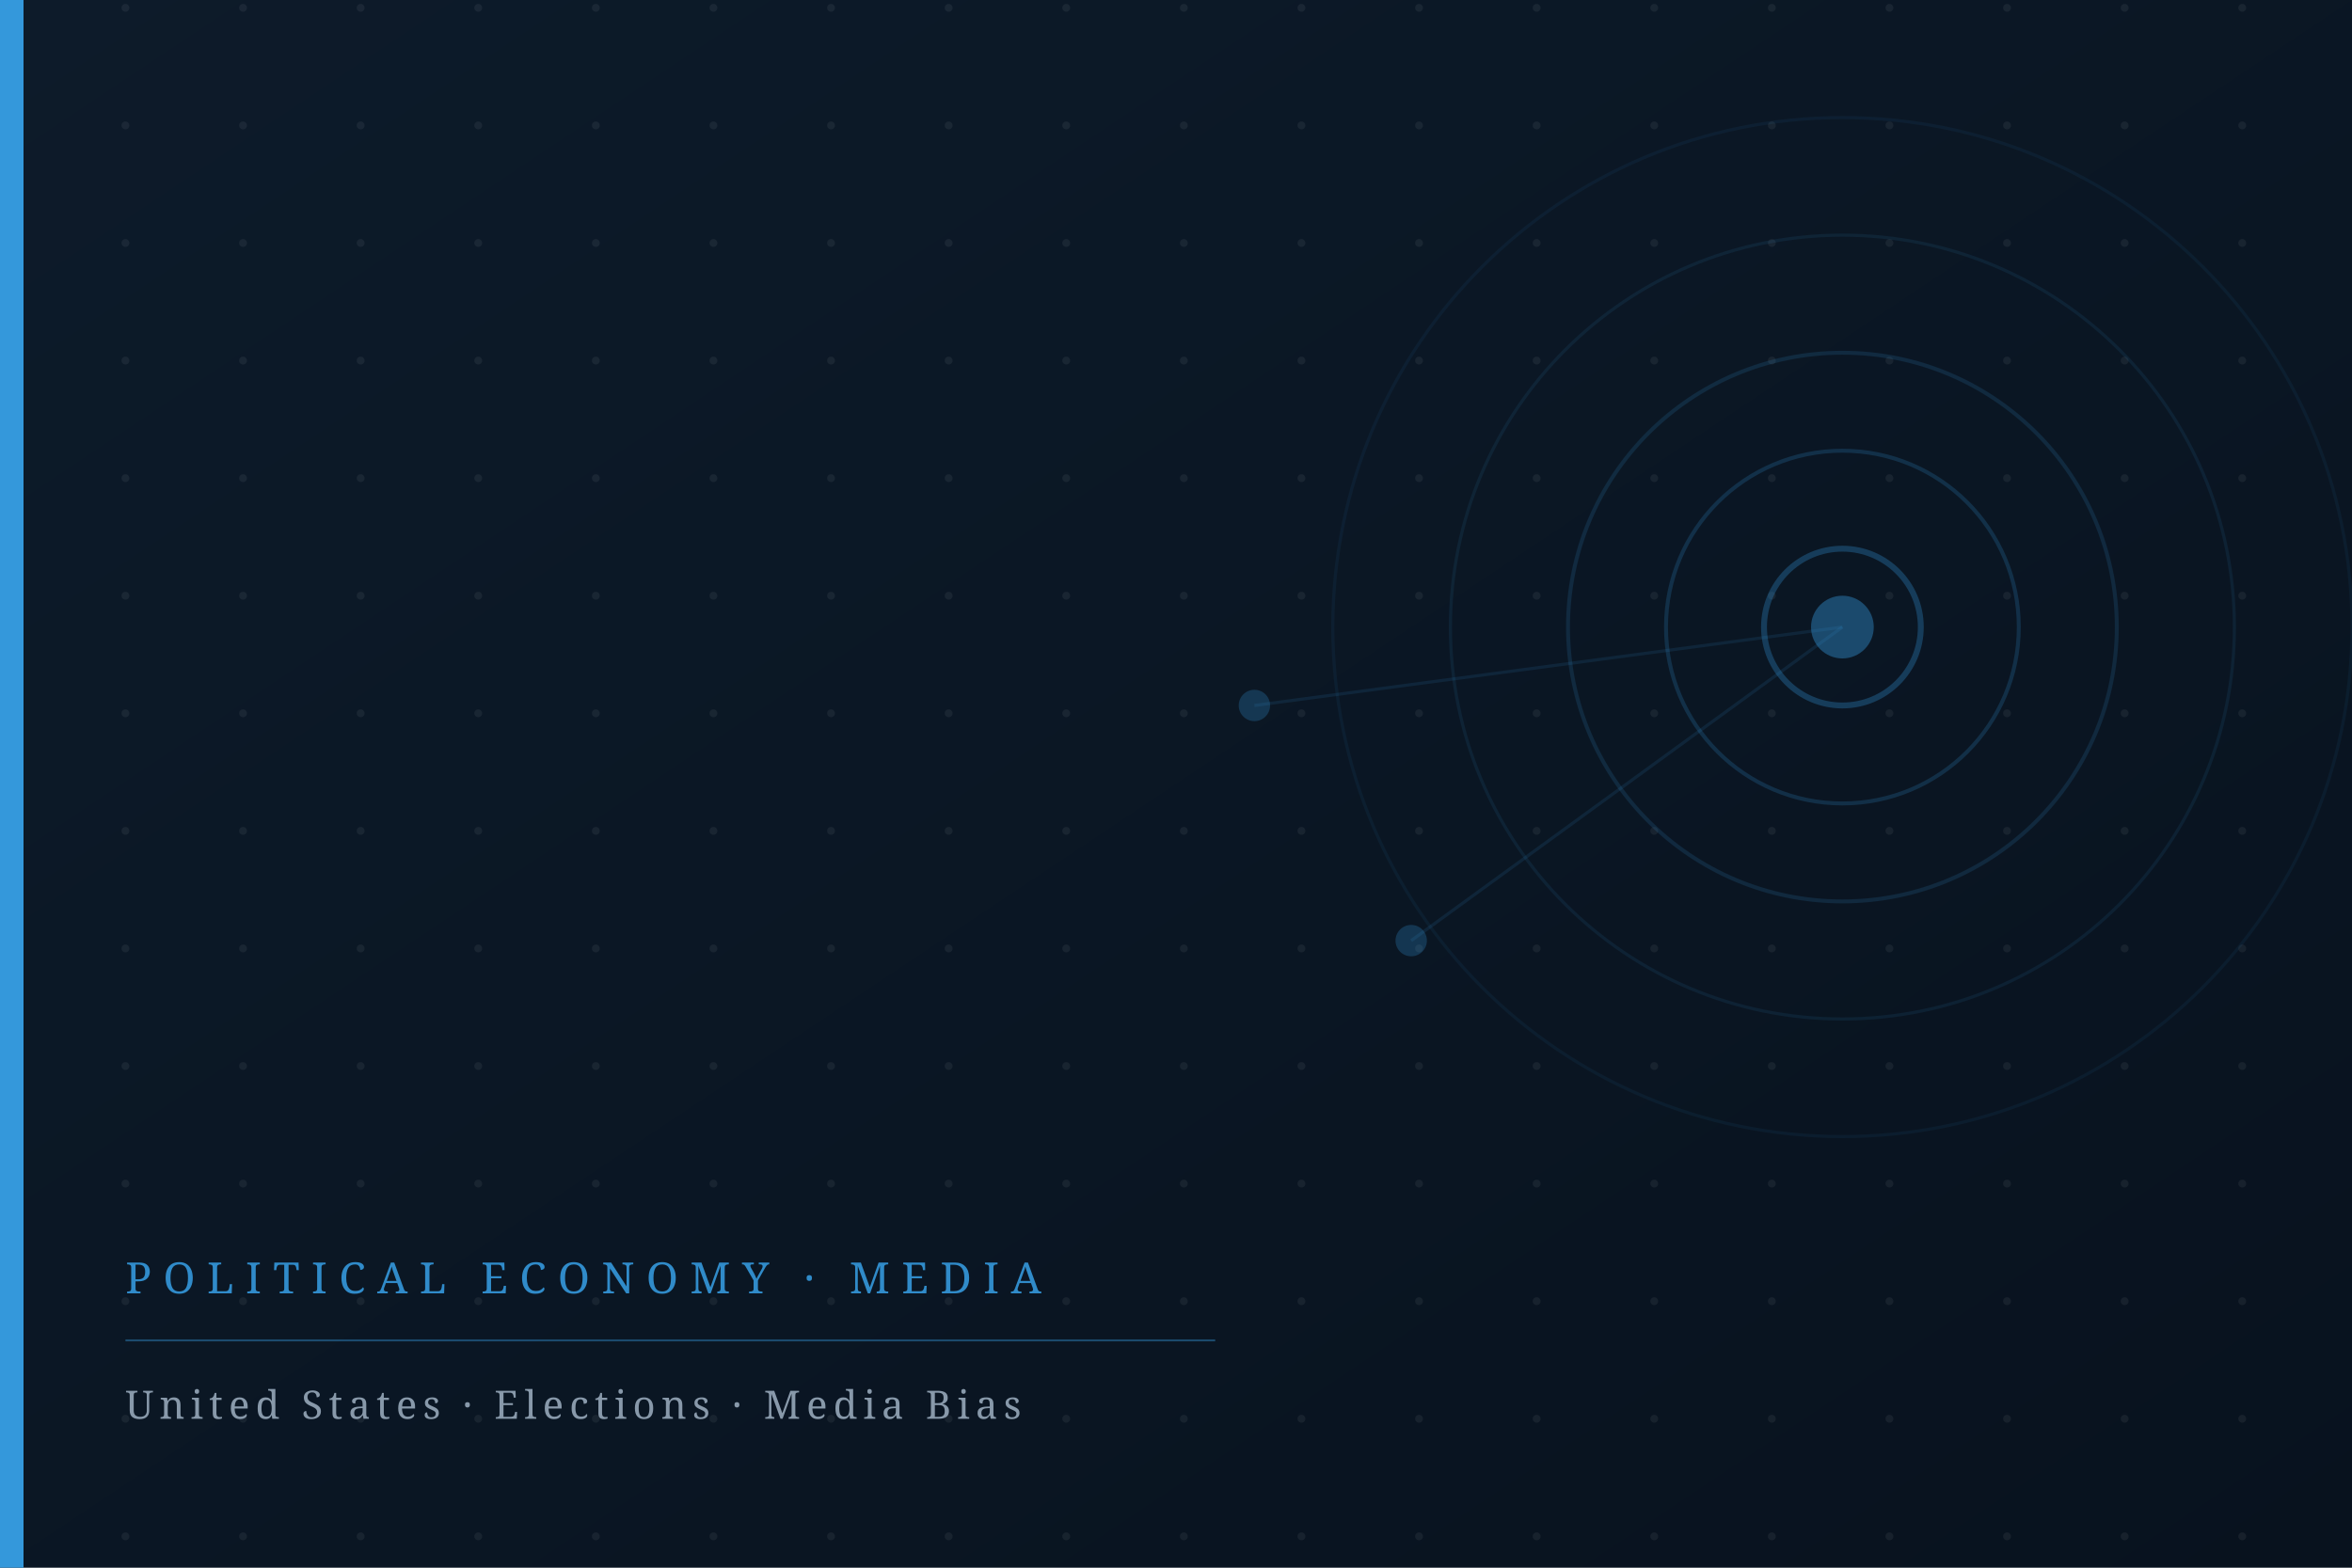
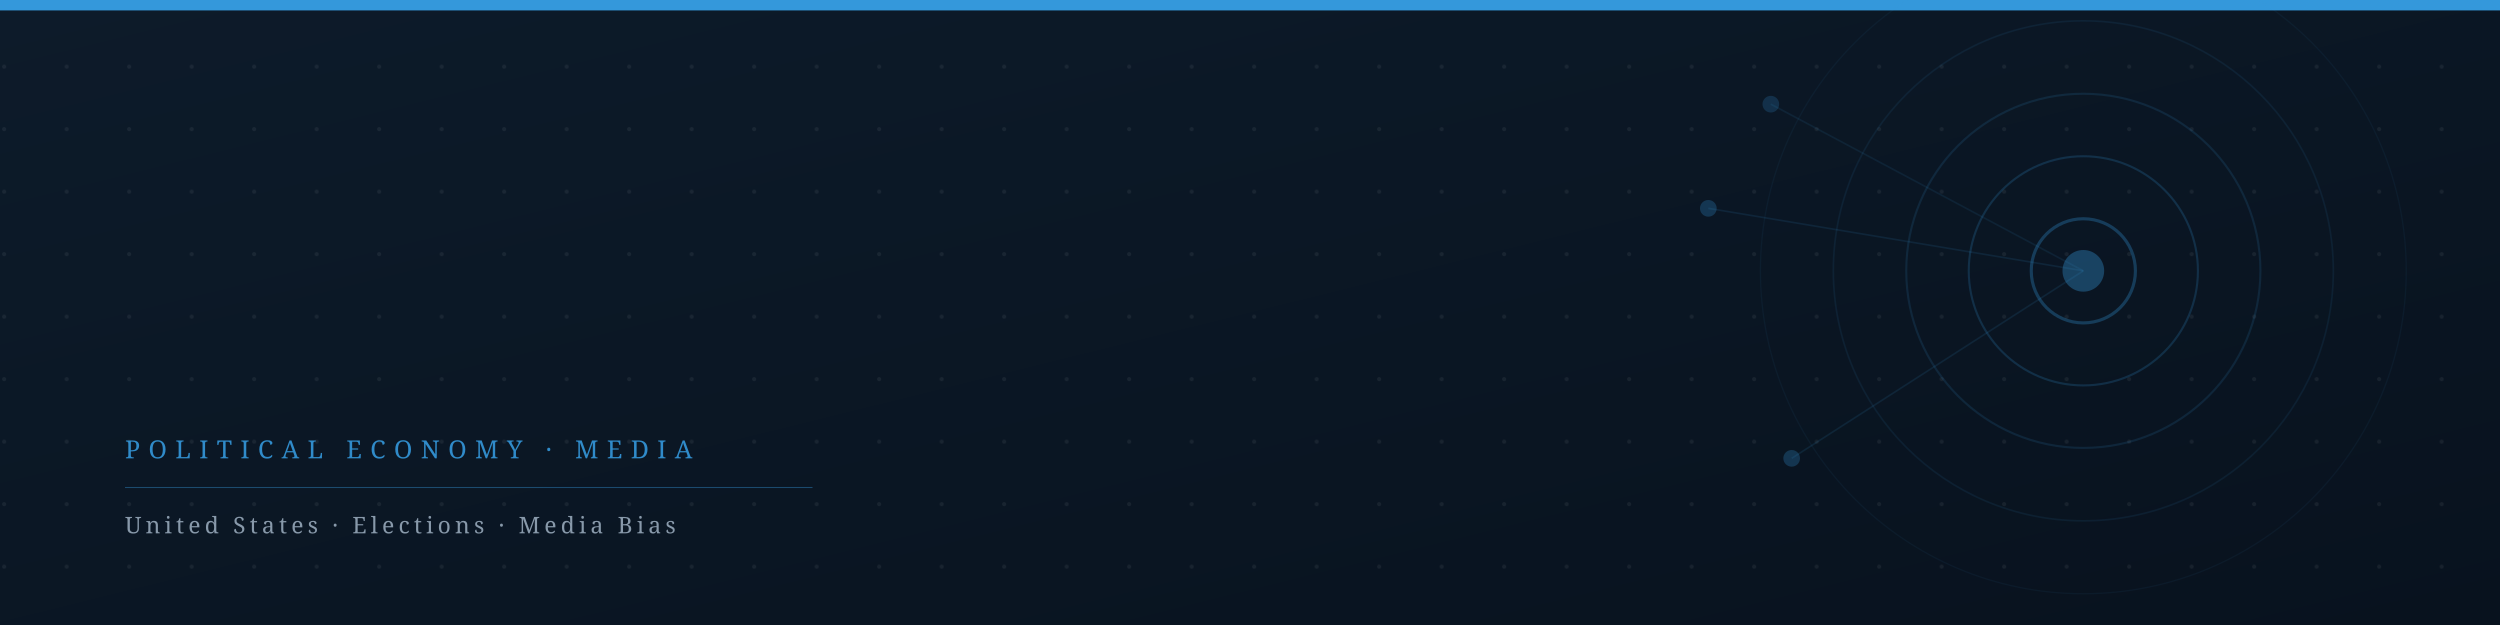
- <svg xmlns="http://www.w3.org/2000/svg" viewBox="0 0 600 400" width="600" height="400">
+ <svg xmlns="http://www.w3.org/2000/svg" viewBox="0 0 1200 300" width="1200" height="300">
  <defs>
    <linearGradient id="bg" x1="0%" y1="0%" x2="100%" y2="100%">
      <stop offset="0%" style="stop-color:#0d1b2a;stop-opacity:1" />
      <stop offset="100%" style="stop-color:#08121e;stop-opacity:1" />
    </linearGradient>
    <pattern id="dots" x="0" y="0" width="30" height="30" patternUnits="userSpaceOnUse">
      <circle cx="2" cy="2" r="1" fill="#ffffff" opacity="0.06" />
    </pattern>
  </defs>
-   <rect width="600" height="400" fill="url(#bg)" />
-   <rect width="600" height="400" fill="url(#dots)" />
-   <rect x="0" y="0" width="6" height="400" fill="#3498db" />
-   <circle cx="470" cy="160" r="20" fill="none" stroke="#3498db" stroke-width="1.5" opacity="0.3" />
-   <circle cx="470" cy="160" r="45" fill="none" stroke="#3498db" stroke-width="1" opacity="0.2" />
-   <circle cx="470" cy="160" r="70" fill="none" stroke="#3498db" stroke-width="1" opacity="0.15" />
-   <circle cx="470" cy="160" r="100" fill="none" stroke="#3498db" stroke-width="0.8" opacity="0.1" />
-   <circle cx="470" cy="160" r="130" fill="none" stroke="#3498db" stroke-width="0.8" opacity="0.07" />
-   <circle cx="470" cy="160" r="8" fill="#3498db" opacity="0.4" />
-   <line x1="470" y1="160" x2="360" y2="240" stroke="#3498db" stroke-width="0.8" opacity="0.12" />
-   <line x1="470" y1="160" x2="320" y2="180" stroke="#3498db" stroke-width="0.8" opacity="0.12" />
-   <circle cx="360" cy="240" r="4" fill="#3498db" opacity="0.25" />
-   <circle cx="320" cy="180" r="4" fill="#3498db" opacity="0.25" />
-   <text x="32" y="330" font-family="Georgia, serif" font-size="11" fill="#3498db" letter-spacing="3" opacity="0.9">POLITICAL ECONOMY · MEDIA</text>
-   <line x1="32" y1="342" x2="310" y2="342" stroke="#3498db" stroke-width="0.5" opacity="0.4" />
-   <text x="32" y="362" font-family="Georgia, serif" font-size="10" fill="#8899aa" letter-spacing="1.5">United States · Elections · Media Bias</text>
+   <rect width="1200" height="300" fill="url(#bg)" />
+   <rect width="1200" height="300" fill="url(#dots)" />
+   <rect x="0" y="0" width="1200" height="5" fill="#3498db" />
+   <circle cx="1000" cy="130" r="25" fill="none" stroke="#3498db" stroke-width="1.5" opacity="0.3" />
+   <circle cx="1000" cy="130" r="55" fill="none" stroke="#3498db" stroke-width="1" opacity="0.2" />
+   <circle cx="1000" cy="130" r="85" fill="none" stroke="#3498db" stroke-width="1" opacity="0.14" />
+   <circle cx="1000" cy="130" r="120" fill="none" stroke="#3498db" stroke-width="0.8" opacity="0.09" />
+   <circle cx="1000" cy="130" r="155" fill="none" stroke="#3498db" stroke-width="0.6" opacity="0.06" />
+   <circle cx="1000" cy="130" r="10" fill="#3498db" opacity="0.35" />
+   <line x1="1000" y1="130" x2="860" y2="220" stroke="#3498db" stroke-width="0.8" opacity="0.12" />
+   <line x1="1000" y1="130" x2="820" y2="100" stroke="#3498db" stroke-width="0.8" opacity="0.12" />
+   <line x1="1000" y1="130" x2="850" y2="50" stroke="#3498db" stroke-width="0.8" opacity="0.1" />
+   <circle cx="860" cy="220" r="4" fill="#3498db" opacity="0.25" />
+   <circle cx="820" cy="100" r="4" fill="#3498db" opacity="0.25" />
+   <circle cx="850" cy="50" r="4" fill="#3498db" opacity="0.2" />
+   <text x="60" y="220" font-family="Georgia, serif" font-size="12" fill="#3498db" letter-spacing="4" opacity="0.9">POLITICAL ECONOMY · MEDIA</text>
+   <line x1="60" y1="234" x2="390" y2="234" stroke="#3498db" stroke-width="0.5" opacity="0.4" />
+   <text x="60" y="256" font-family="Georgia, serif" font-size="11" fill="#8899aa" letter-spacing="2">United States · Elections · Media Bias</text>
</svg>
